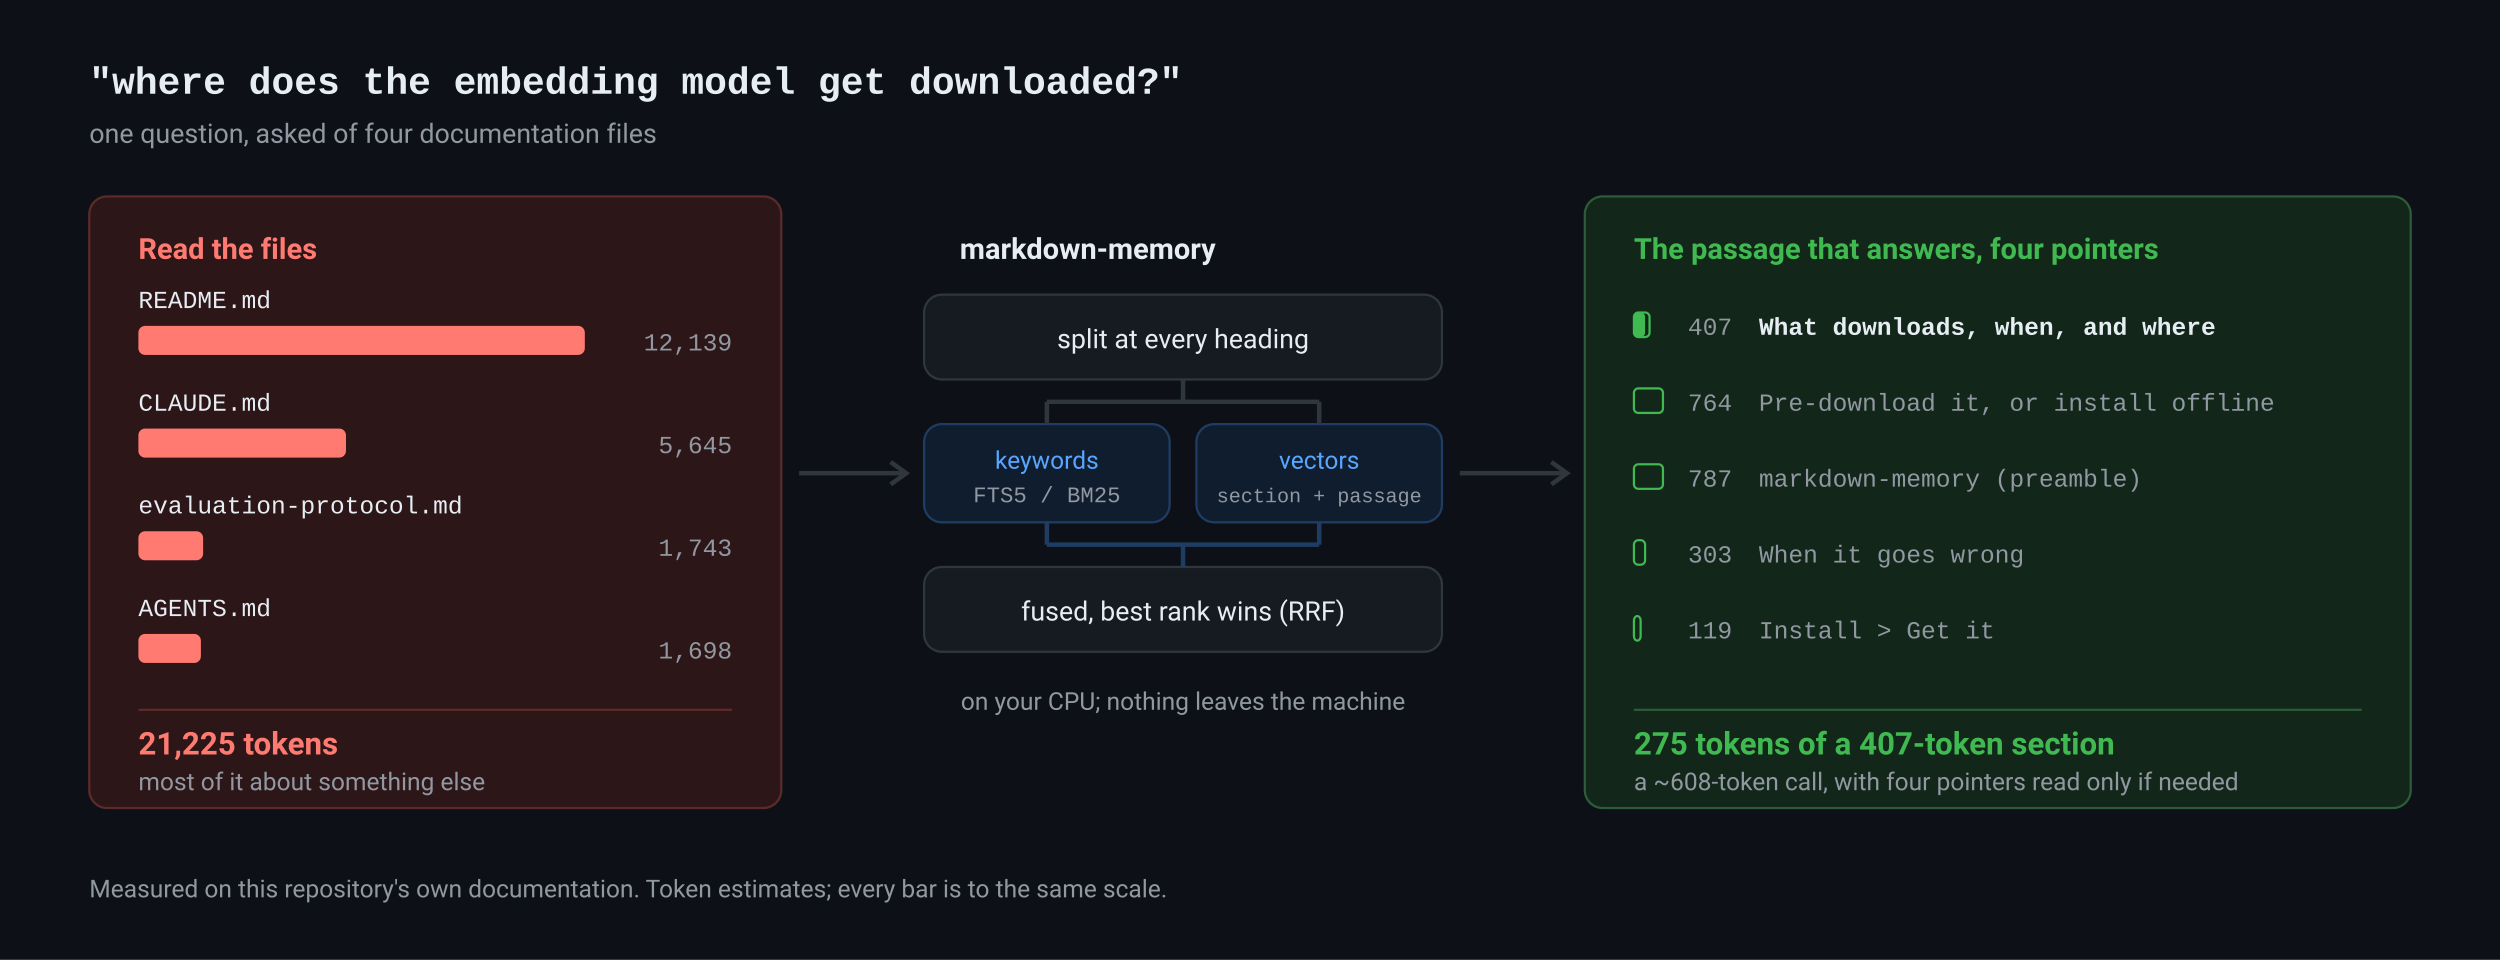
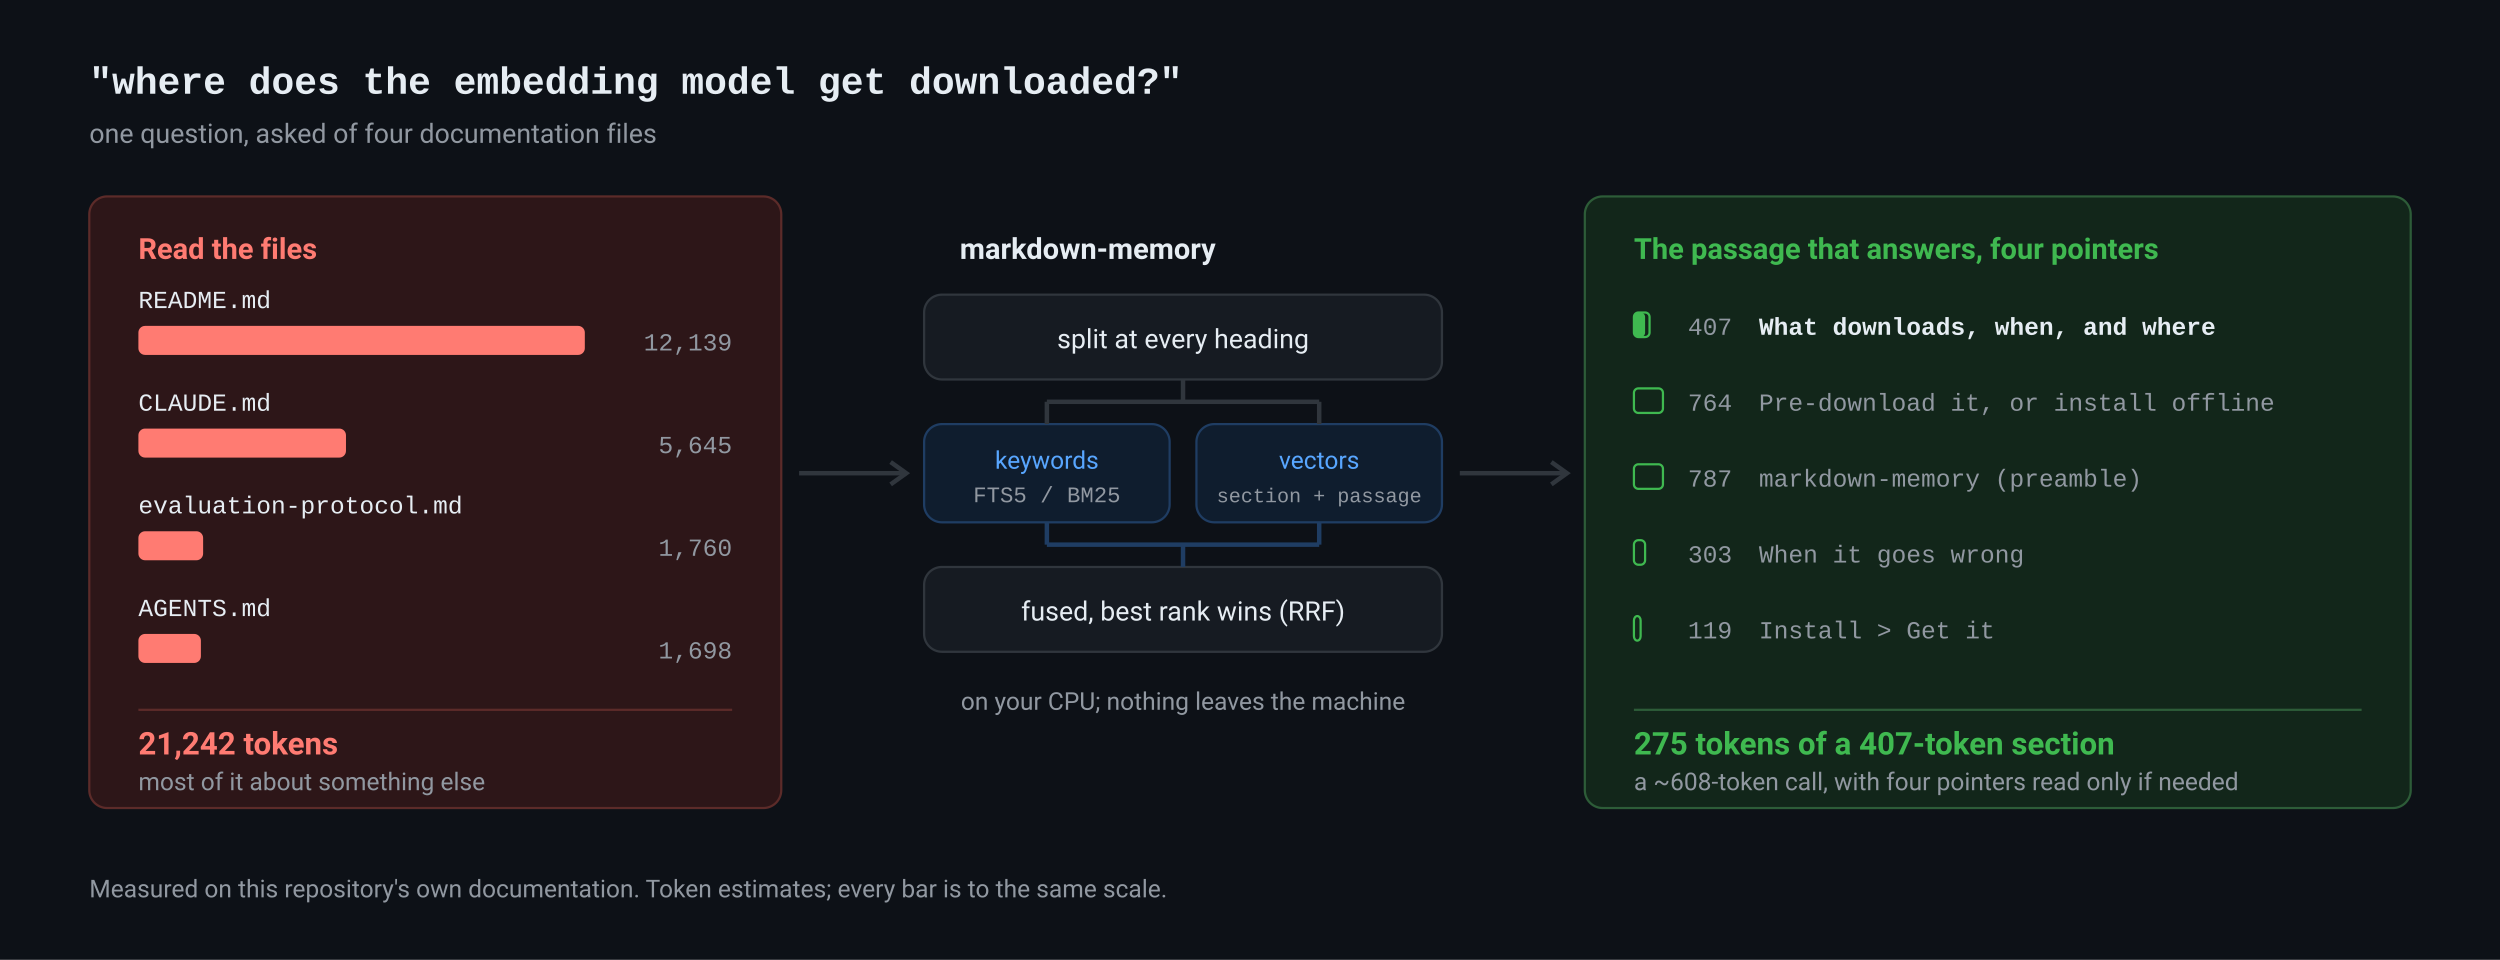
- <svg xmlns="http://www.w3.org/2000/svg" viewBox="0 0 1120 430" width="1120" height="430" role="img" aria-label="One question: reading four whole files costs 21,225 tokens; markdown-memory returns the passage that answers, 275 tokens of a 407-token section, in a ~608-token call with four pointers to the rest.">
+ <svg xmlns="http://www.w3.org/2000/svg" viewBox="0 0 1120 430" width="1120" height="430" role="img" aria-label="One question: reading four whole files costs 21,242 tokens; markdown-memory returns the passage that answers, 275 tokens of a 407-token section, in a ~608-token call with four pointers to the rest.">
  <rect width="1120" height="430" fill="#0d1117" />
  <text x="40" y="42" font-family="ui-monospace,SFMono-Regular,Menlo,Consolas,'Liberation Mono',monospace" font-size="17" font-weight="600" fill="#e6edf3" text-anchor="start">"where does the embedding model get downloaded?"</text>
  <text x="40" y="64" font-family="ui-sans-serif,-apple-system,BlinkMacSystemFont,'Segoe UI',Roboto,'Helvetica Neue',Arial,sans-serif" font-size="12" font-weight="400" fill="#9198a1" text-anchor="start">one question, asked of four documentation files</text>
  <rect x="40" y="88" width="310" height="274" rx="8" fill="#2d1618" stroke="#5c2b29" stroke-width="1" />
  <text x="62" y="116" font-family="ui-sans-serif,-apple-system,BlinkMacSystemFont,'Segoe UI',Roboto,'Helvetica Neue',Arial,sans-serif" font-size="13" font-weight="600" fill="#ff7b72" text-anchor="start">Read the files</text>
  <text x="62" y="138" font-family="ui-monospace,SFMono-Regular,Menlo,Consolas,'Liberation Mono',monospace" font-size="11" font-weight="400" fill="#e6edf3" text-anchor="start">README.md</text>
  <rect x="62" y="146" width="200" height="13" rx="3" fill="#ff7b72" stroke="none" stroke-width="1" />
  <text x="328" y="157" font-family="ui-monospace,SFMono-Regular,Menlo,Consolas,'Liberation Mono',monospace" font-size="11" font-weight="400" fill="#9198a1" text-anchor="end">12,139</text>
  <text x="62" y="184" font-family="ui-monospace,SFMono-Regular,Menlo,Consolas,'Liberation Mono',monospace" font-size="11" font-weight="400" fill="#e6edf3" text-anchor="start">CLAUDE.md</text>
  <rect x="62" y="192" width="93" height="13" rx="3" fill="#ff7b72" stroke="none" stroke-width="1" />
  <text x="328" y="203" font-family="ui-monospace,SFMono-Regular,Menlo,Consolas,'Liberation Mono',monospace" font-size="11" font-weight="400" fill="#9198a1" text-anchor="end">5,645</text>
  <text x="62" y="230" font-family="ui-monospace,SFMono-Regular,Menlo,Consolas,'Liberation Mono',monospace" font-size="11" font-weight="400" fill="#e6edf3" text-anchor="start">evaluation-protocol.md</text>
  <rect x="62" y="238" width="29" height="13" rx="3" fill="#ff7b72" stroke="none" stroke-width="1" />
-   <text x="328" y="249" font-family="ui-monospace,SFMono-Regular,Menlo,Consolas,'Liberation Mono',monospace" font-size="11" font-weight="400" fill="#9198a1" text-anchor="end">1,743</text>
+   <text x="328" y="249" font-family="ui-monospace,SFMono-Regular,Menlo,Consolas,'Liberation Mono',monospace" font-size="11" font-weight="400" fill="#9198a1" text-anchor="end">1,760</text>
  <text x="62" y="276" font-family="ui-monospace,SFMono-Regular,Menlo,Consolas,'Liberation Mono',monospace" font-size="11" font-weight="400" fill="#e6edf3" text-anchor="start">AGENTS.md</text>
  <rect x="62" y="284" width="28" height="13" rx="3" fill="#ff7b72" stroke="none" stroke-width="1" />
  <text x="328" y="295" font-family="ui-monospace,SFMono-Regular,Menlo,Consolas,'Liberation Mono',monospace" font-size="11" font-weight="400" fill="#9198a1" text-anchor="end">1,698</text>
  <path d="M62 318 L328 318" stroke="#5c2b29" stroke-width="1" />
-   <text x="62" y="338" font-family="ui-sans-serif,-apple-system,BlinkMacSystemFont,'Segoe UI',Roboto,'Helvetica Neue',Arial,sans-serif" font-size="14" font-weight="600" fill="#ff7b72" text-anchor="start">21,225 tokens</text>
+   <text x="62" y="338" font-family="ui-sans-serif,-apple-system,BlinkMacSystemFont,'Segoe UI',Roboto,'Helvetica Neue',Arial,sans-serif" font-size="14" font-weight="600" fill="#ff7b72" text-anchor="start">21,242 tokens</text>
  <text x="62" y="354" font-family="ui-sans-serif,-apple-system,BlinkMacSystemFont,'Segoe UI',Roboto,'Helvetica Neue',Arial,sans-serif" font-size="11" font-weight="400" fill="#9198a1" text-anchor="start">most of it about something else</text>
  <text x="430" y="116" font-family="ui-sans-serif,-apple-system,BlinkMacSystemFont,'Segoe UI',Roboto,'Helvetica Neue',Arial,sans-serif" font-size="13" font-weight="600" fill="#e6edf3" text-anchor="start">markdown-memory</text>
  <rect x="414" y="132" width="232" height="38" rx="8" fill="#161b22" stroke="#30363d" stroke-width="1" />
  <text x="530" y="156" font-family="ui-sans-serif,-apple-system,BlinkMacSystemFont,'Segoe UI',Roboto,'Helvetica Neue',Arial,sans-serif" font-size="12" font-weight="400" fill="#e6edf3" text-anchor="middle">split at every heading</text>
  <rect x="414" y="190" width="110" height="44" rx="8" fill="#0f1d2e" stroke="#1f3d63" stroke-width="1" />
  <text x="469" y="210" font-family="ui-sans-serif,-apple-system,BlinkMacSystemFont,'Segoe UI',Roboto,'Helvetica Neue',Arial,sans-serif" font-size="11" font-weight="400" fill="#58a6ff" text-anchor="middle">keywords</text>
  <text x="469" y="225" font-family="ui-monospace,SFMono-Regular,Menlo,Consolas,'Liberation Mono',monospace" font-size="10" font-weight="400" fill="#9198a1" text-anchor="middle">FTS5 / BM25</text>
  <rect x="536" y="190" width="110" height="44" rx="8" fill="#0f1d2e" stroke="#1f3d63" stroke-width="1" />
  <text x="591" y="210" font-family="ui-sans-serif,-apple-system,BlinkMacSystemFont,'Segoe UI',Roboto,'Helvetica Neue',Arial,sans-serif" font-size="11" font-weight="400" fill="#58a6ff" text-anchor="middle">vectors</text>
  <text x="591" y="225" font-family="ui-monospace,SFMono-Regular,Menlo,Consolas,'Liberation Mono',monospace" font-size="9" font-weight="400" fill="#9198a1" text-anchor="middle">section + passage</text>
  <rect x="414" y="254" width="232" height="38" rx="8" fill="#161b22" stroke="#30363d" stroke-width="1" />
  <text x="530" y="278" font-family="ui-sans-serif,-apple-system,BlinkMacSystemFont,'Segoe UI',Roboto,'Helvetica Neue',Arial,sans-serif" font-size="12" font-weight="400" fill="#e6edf3" text-anchor="middle">fused, best rank wins (RRF)</text>
  <path d="M530 170 L530 180 M469 180 L591 180 M469 180 L469 190 M591 180 L591 190" stroke="#30363d" stroke-width="2" fill="none" />
  <path d="M469 234 L469 244 M591 234 L591 244 M469 244 L591 244 M530 244 L530 254" stroke="#1f3d63" stroke-width="2" fill="none" />
  <text x="530" y="318" font-family="ui-sans-serif,-apple-system,BlinkMacSystemFont,'Segoe UI',Roboto,'Helvetica Neue',Arial,sans-serif" font-size="11" font-weight="400" fill="#9198a1" text-anchor="middle">on your CPU; nothing leaves the machine</text>
  <path d="M358 212 L406 212" stroke="#30363d" stroke-width="2" fill="none" />
  <path d="M399 207 L406 212 L399 217" fill="none" stroke="#30363d" stroke-width="2" />
  <path d="M654 212 L702 212" stroke="#30363d" stroke-width="2" fill="none" />
  <path d="M695 207 L702 212 L695 217" fill="none" stroke="#30363d" stroke-width="2" />
  <rect x="710" y="88" width="370" height="274" rx="8" fill="#12261a" stroke="#2d5c38" stroke-width="1" />
  <text x="732" y="116" font-family="ui-sans-serif,-apple-system,BlinkMacSystemFont,'Segoe UI',Roboto,'Helvetica Neue',Arial,sans-serif" font-size="13" font-weight="600" fill="#3fb950" text-anchor="start">The passage that answers, four pointers</text>
  <rect x="732" y="140" width="7" height="11" rx="2" fill="none" stroke="#3fb950" stroke-width="1" />
  <rect x="732" y="140" width="5" height="11" rx="2" fill="#3fb950" stroke="none" stroke-width="1" />
  <text x="776" y="150" font-family="ui-monospace,SFMono-Regular,Menlo,Consolas,'Liberation Mono',monospace" font-size="11" font-weight="400" fill="#9198a1" text-anchor="end">407</text>
  <text x="788" y="150" font-family="ui-monospace,SFMono-Regular,Menlo,Consolas,'Liberation Mono',monospace" font-size="11" font-weight="600" fill="#e6edf3" text-anchor="start">What downloads, when, and where</text>
  <rect x="732" y="174" width="13" height="11" rx="2" fill="none" stroke="#3fb950" stroke-width="1" />
  <text x="776" y="184" font-family="ui-monospace,SFMono-Regular,Menlo,Consolas,'Liberation Mono',monospace" font-size="11" font-weight="400" fill="#9198a1" text-anchor="end">764</text>
  <text x="788" y="184" font-family="ui-monospace,SFMono-Regular,Menlo,Consolas,'Liberation Mono',monospace" font-size="11" font-weight="400" fill="#9198a1" text-anchor="start">Pre-download it, or install offline</text>
  <rect x="732" y="208" width="13" height="11" rx="2" fill="none" stroke="#3fb950" stroke-width="1" />
  <text x="776" y="218" font-family="ui-monospace,SFMono-Regular,Menlo,Consolas,'Liberation Mono',monospace" font-size="11" font-weight="400" fill="#9198a1" text-anchor="end">787</text>
  <text x="788" y="218" font-family="ui-monospace,SFMono-Regular,Menlo,Consolas,'Liberation Mono',monospace" font-size="11" font-weight="400" fill="#9198a1" text-anchor="start">markdown-memory  (preamble)</text>
  <rect x="732" y="242" width="5" height="11" rx="2" fill="none" stroke="#3fb950" stroke-width="1" />
  <text x="776" y="252" font-family="ui-monospace,SFMono-Regular,Menlo,Consolas,'Liberation Mono',monospace" font-size="11" font-weight="400" fill="#9198a1" text-anchor="end">303</text>
  <text x="788" y="252" font-family="ui-monospace,SFMono-Regular,Menlo,Consolas,'Liberation Mono',monospace" font-size="11" font-weight="400" fill="#9198a1" text-anchor="start">When it goes wrong</text>
  <rect x="732" y="276" width="3" height="11" rx="2" fill="none" stroke="#3fb950" stroke-width="1" />
  <text x="776" y="286" font-family="ui-monospace,SFMono-Regular,Menlo,Consolas,'Liberation Mono',monospace" font-size="11" font-weight="400" fill="#9198a1" text-anchor="end">119</text>
  <text x="788" y="286" font-family="ui-monospace,SFMono-Regular,Menlo,Consolas,'Liberation Mono',monospace" font-size="11" font-weight="400" fill="#9198a1" text-anchor="start">Install &gt; Get it</text>
  <path d="M732 318 L1058 318" stroke="#2d5c38" stroke-width="1" />
  <text x="732" y="338" font-family="ui-sans-serif,-apple-system,BlinkMacSystemFont,'Segoe UI',Roboto,'Helvetica Neue',Arial,sans-serif" font-size="14" font-weight="600" fill="#3fb950" text-anchor="start">275 tokens of a 407-token section</text>
  <text x="732" y="354" font-family="ui-sans-serif,-apple-system,BlinkMacSystemFont,'Segoe UI',Roboto,'Helvetica Neue',Arial,sans-serif" font-size="11" font-weight="400" fill="#9198a1" text-anchor="start">a ~608-token call, with four pointers read only if needed</text>
  <text x="40" y="402" font-family="ui-sans-serif,-apple-system,BlinkMacSystemFont,'Segoe UI',Roboto,'Helvetica Neue',Arial,sans-serif" font-size="11" font-weight="400" fill="#9198a1" text-anchor="start">Measured on this repository's own documentation. Token estimates; every bar is to the same scale.</text>
</svg>
